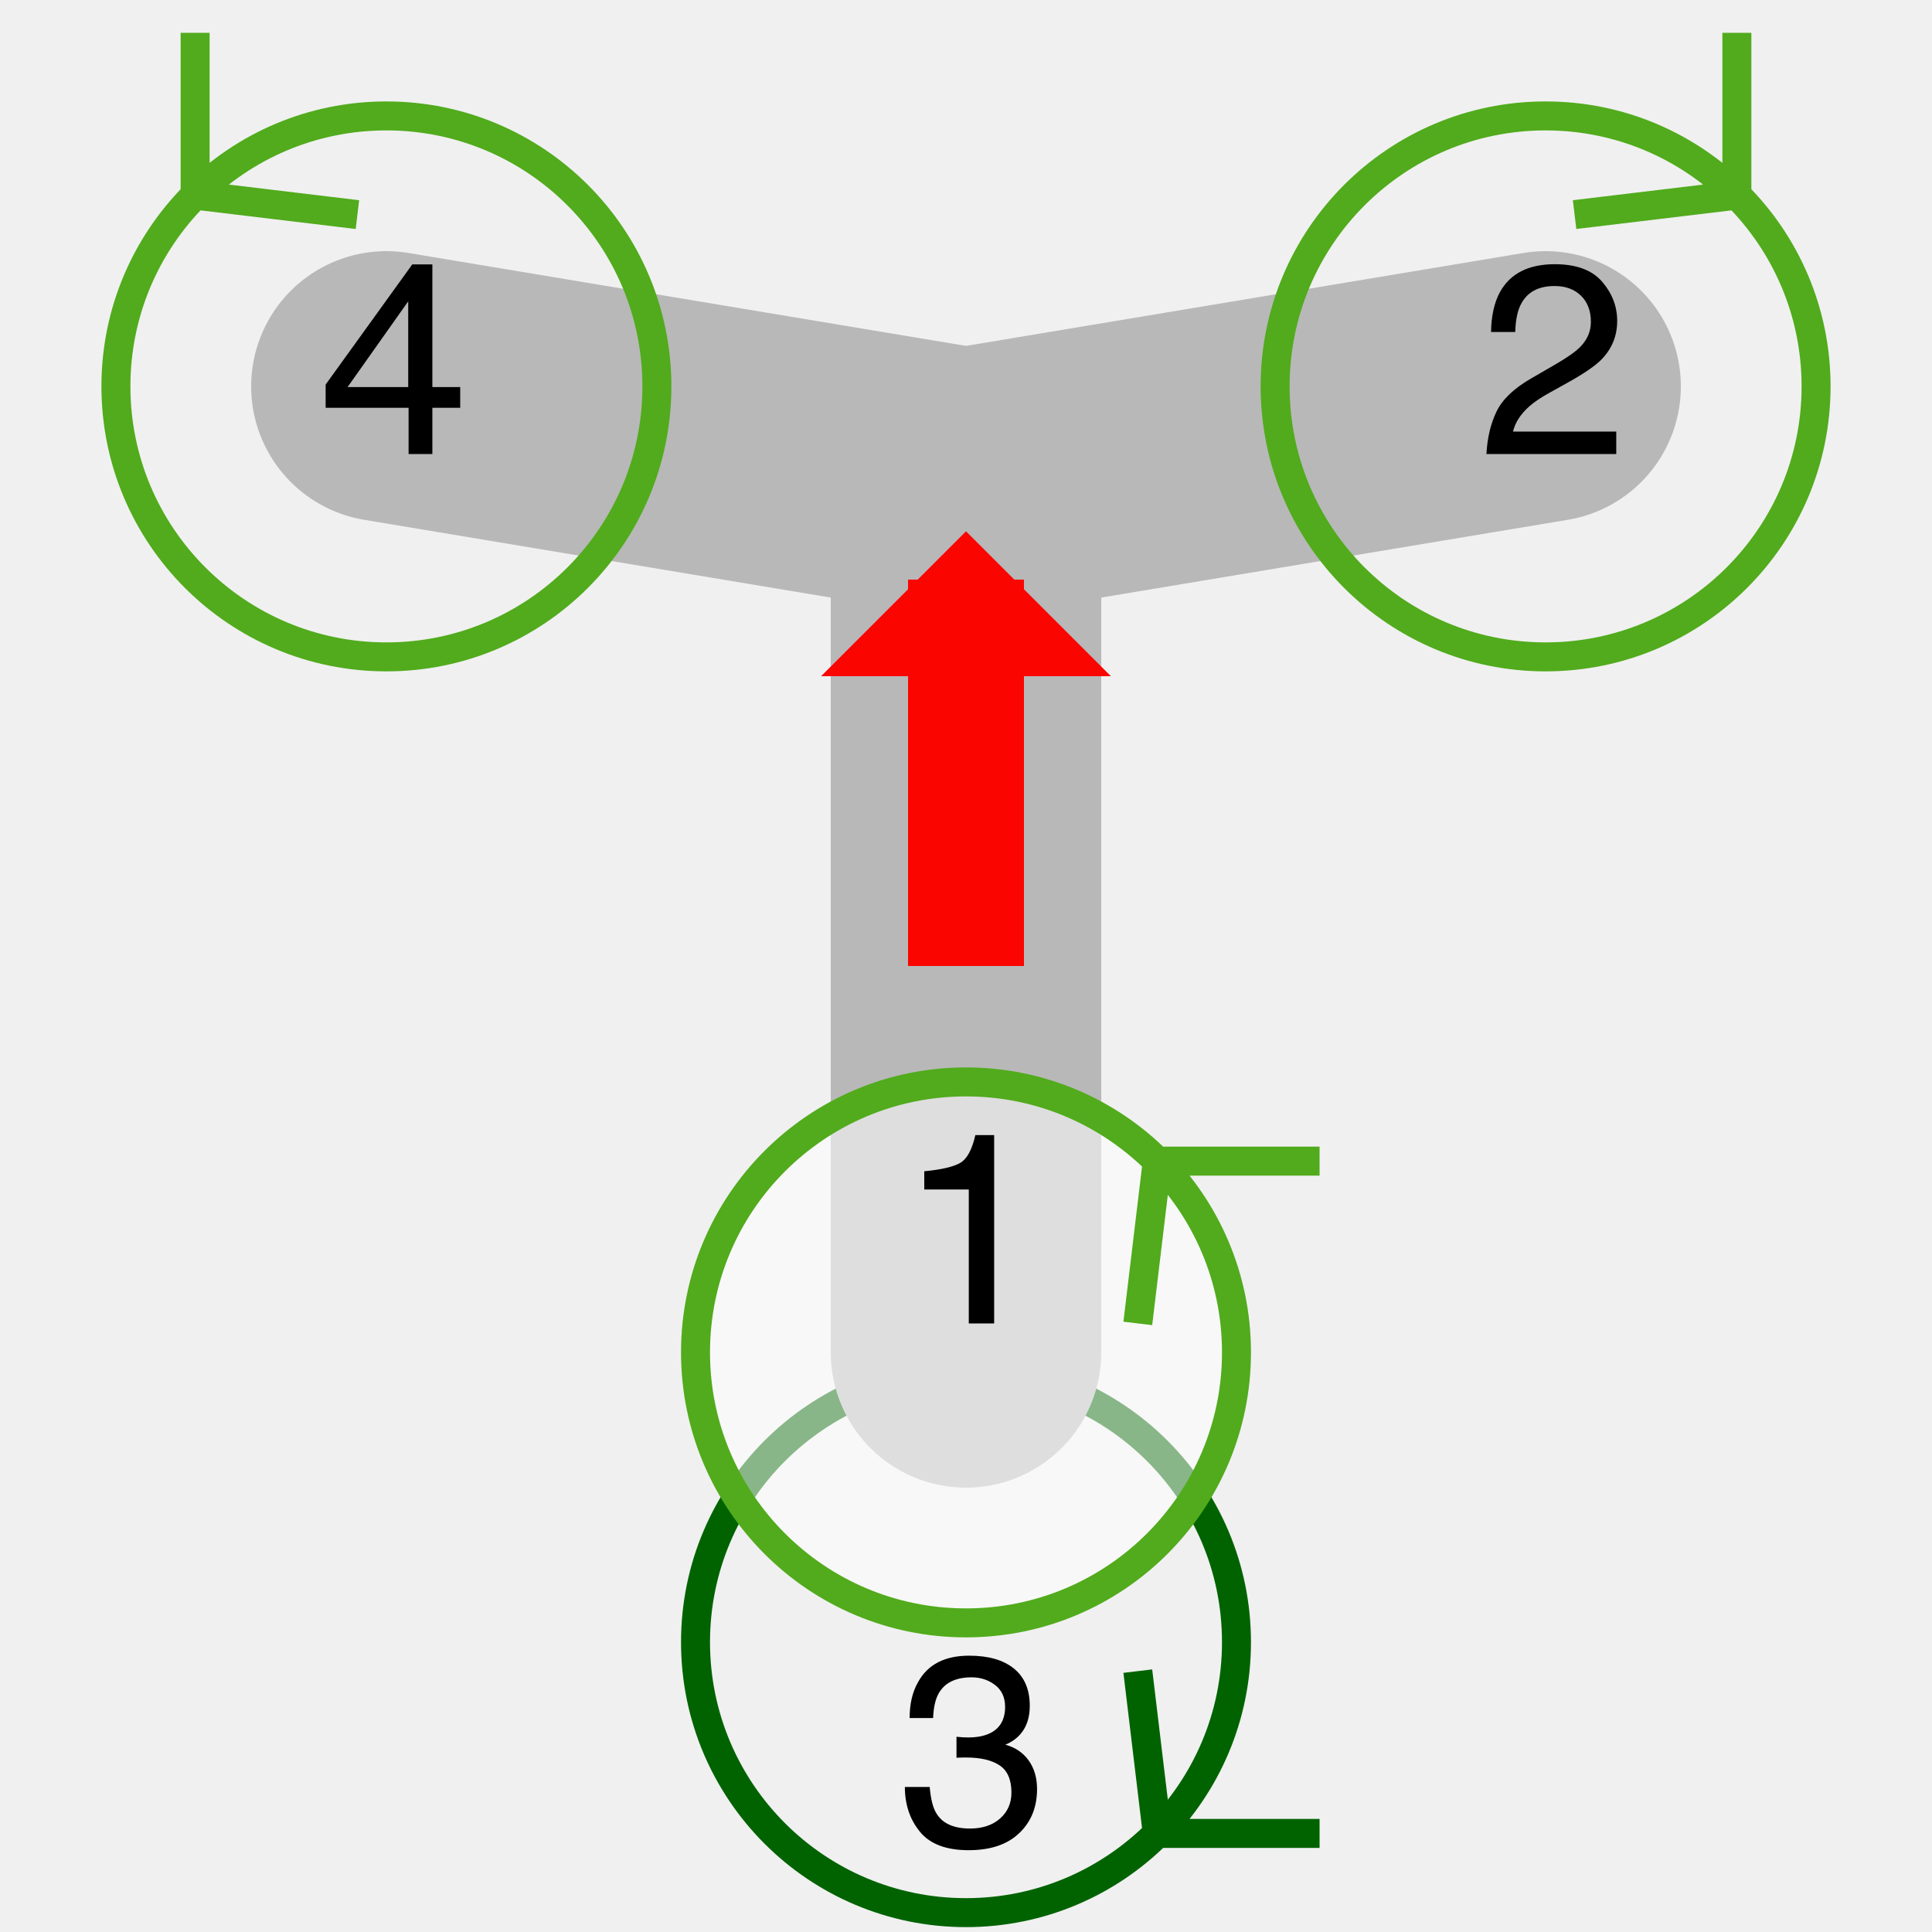
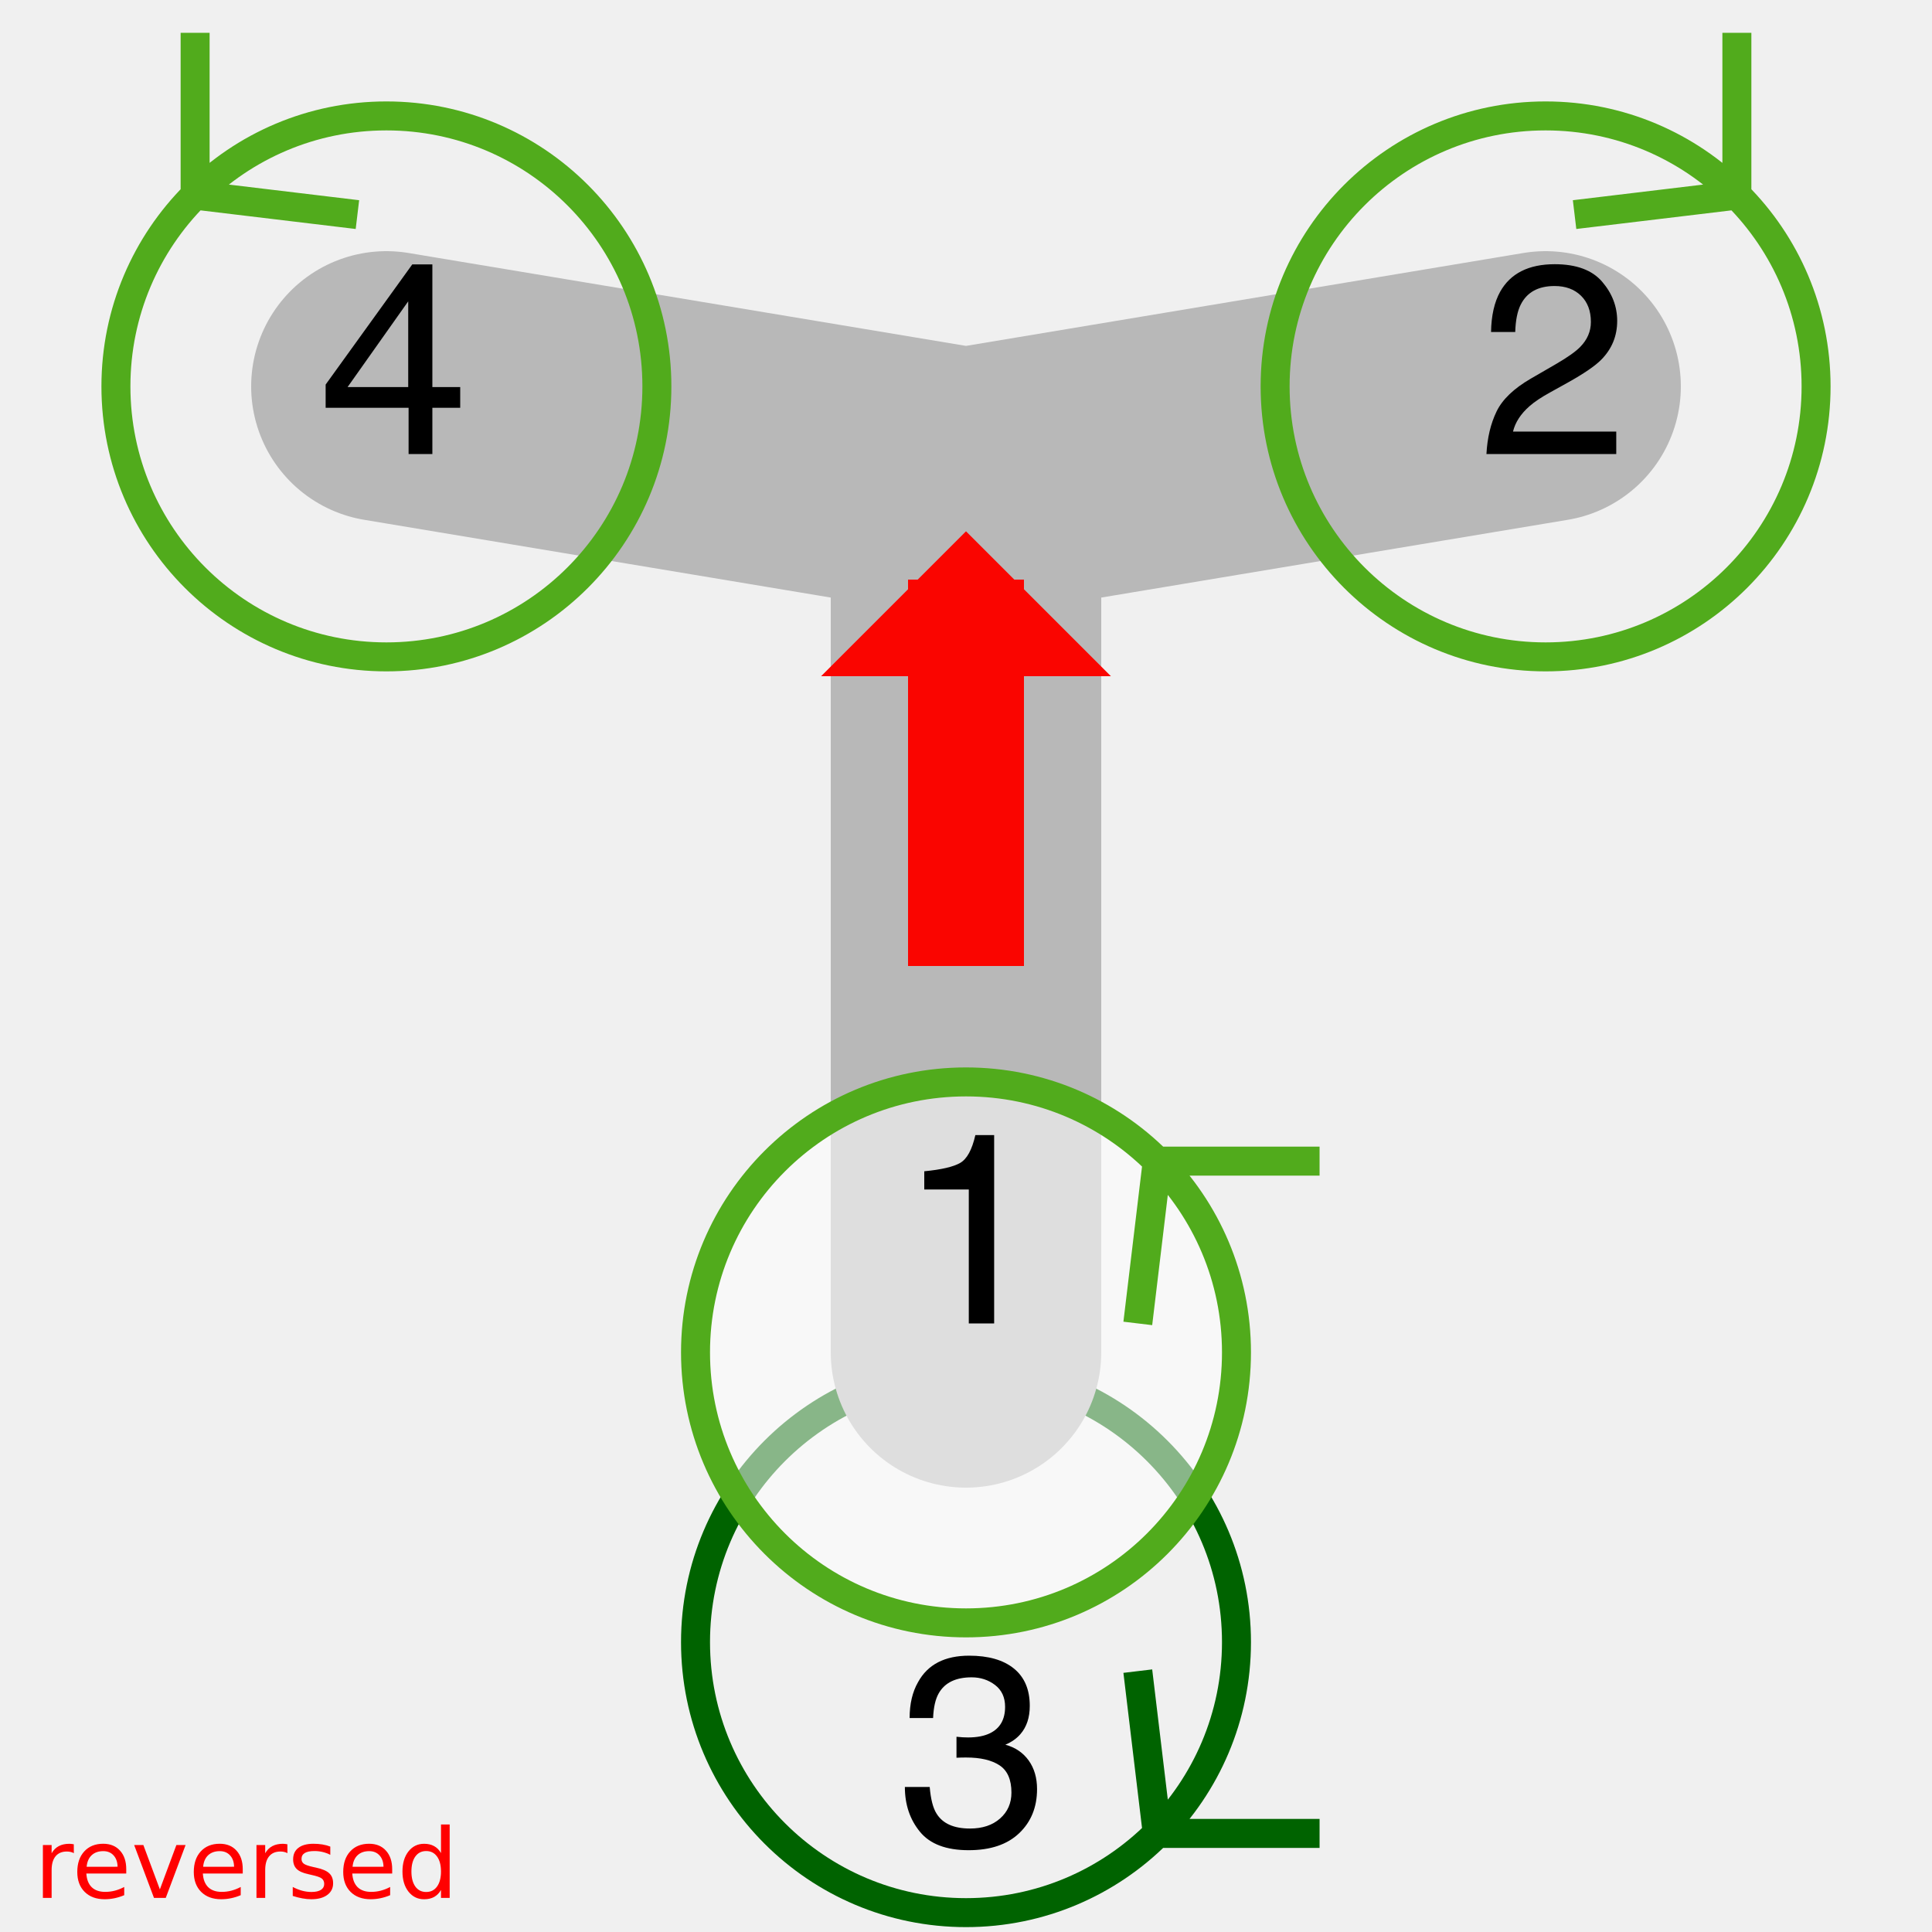
<svg xmlns="http://www.w3.org/2000/svg" xmlns:xlink="http://www.w3.org/1999/xlink" height="200pt" viewBox="0 0 200 200" width="200pt">
-   <symbol id="a" overflow="visible">
+   <symbol id="glyph0-1" overflow="visible">
    <path d="m2.234-1.375c-1.043-1.27-1.562-2.816-1.562-4.641h2.57c.109 1.266.344 2.188.711 2.762.637 1.031 1.789 1.543 3.457 1.543 1.293 0 2.332-.344 3.117-1.039.785-.691 1.176-1.586 1.176-2.68 0-1.348-.414-2.289-1.238-2.828-.824-.539-1.969-.805-3.438-.805-.164 0-.332 0-.5.004-.168.004-.34.012-.512.02v-2.172c.254.027.469.047.641.055.176.008.363.016.562.016.922 0 1.676-.148 2.27-.438 1.039-.512 1.559-1.422 1.559-2.734 0-.977-.348-1.73-1.039-2.258-.691-.527-1.5-.793-2.422-.793-1.641 0-2.773.547-3.402 1.641-.348.602-.543 1.457-.59 2.57h-2.43c0-1.457.289-2.699.875-3.719 1-1.824 2.766-2.734 5.289-2.734 1.996 0 3.539.445 4.633 1.332 1.094.891 1.641 2.176 1.641 3.863 0 1.203-.32 2.18-.969 2.926-.402.465-.922.828-1.559 1.094 1.031.281 1.836.828 2.414 1.633.578.809.867 1.793.867 2.961 0 1.867-.613 3.391-1.848 4.566-1.23 1.176-2.973 1.762-5.234 1.762-2.316 0-3.996-.633-5.039-1.906zm0 0" />
  </symbol>
-   <symbol id="b" overflow="visible">
+   <symbol id="glyph0-2" overflow="visible">
    <path d="m1.922-4.402c.605-1.25 1.789-2.383 3.547-3.402l2.625-1.52c1.176-.684 2-1.266 2.477-1.75.746-.758 1.117-1.621 1.117-2.598 0-1.141-.34-2.043-1.023-2.715-.684-.668-1.594-1.004-2.734-1.004-1.688 0-2.852.637-3.5 1.914-.348.684-.539 1.633-.574 2.844h-2.504c.027-1.703.344-3.094.945-4.172 1.066-1.895 2.949-2.844 5.648-2.844 2.242 0 3.879.609 4.914 1.82s1.551 2.562 1.551 4.047c0 1.566-.551 2.906-1.652 4.02-.641.648-1.785 1.43-3.434 2.352l-1.871 1.039c-.895.492-1.598.961-2.109 1.41-.91.793-1.484 1.672-1.719 2.637h10.688v2.324h-13.438c.09-1.688.441-3.152 1.047-4.402zm0 0" />
  </symbol>
-   <symbol id="c" overflow="visible">
+   <symbol id="glyph0-3" overflow="visible">
    <path d="m9.258-6.93v-8.875l-6.277 8.875zm.039 6.93v-4.785h-8.586v-2.406l8.969-12.441h2.078v12.703h2.883v2.145h-2.883v4.785zm0 0" />
  </symbol>
-   <symbol id="d" overflow="visible">
+   <symbol id="glyph0-4" overflow="visible">
    <path d="m2.68-13.863v-1.887c1.777-.172 3.016-.461 3.719-.867.703-.406 1.227-1.367 1.57-2.879h1.945v19.496h-2.625v-13.863zm0 0" />
  </symbol>
-   <path d="m100 197.995c-15.465 0-28-12.535-28-28s12.535-28 28-28 28 12.535 28 28-12.535 28-28 28m19.801-8.199h16.801m-16.801 0-2.016-16.801" fill="none" stroke="#006300" stroke-miterlimit="10" stroke-width="3" />
-   <use height="100%" width="100%" x="93" xlink:href="#a" y="191" />
-   <path d="m100 50-60-10m60 10 60-10m-60 10v90" style="fill:none;stroke:#b8b8b8;stroke-width:28;stroke-linecap:round;stroke-linejoin:round;stroke-miterlimit:10" />
-   <path d="m40 12c15.465 0 28 12.535 28 28s-12.535 28-28 28c-15.465 0-28-12.535-28-28 0-15.465 12.535-28 28-28m-19.801 8.199 16.801 2.016m-16.801-2.016v-16.801" fill="none" stroke="#51ab1c" stroke-miterlimit="10" stroke-width="3" />
-   <use height="100%" width="100%" x="153" xlink:href="#b" y="47" />
-   <path d="m160 68c-15.465 0-28-12.535-28-28 0-15.465 12.535-28 28-28s28 12.535 28 28c0 15.465-12.535 28-28 28m19.801-47.801-16.801 2.016m16.801-2.016v-16.801" fill="none" stroke="#51ab1c" stroke-miterlimit="10" stroke-width="3" />
-   <use height="100%" width="100%" x="33" xlink:href="#c" y="47" />
-   <path d="m128 140c0 15.465-12.535 28-28 28-15.465 0-28-12.535-28-28s12.535-28 28-28c15.465 0 28 12.535 28 28" fill="#fff" fill-opacity=".533" />
-   <use height="100%" width="100%" x="93" xlink:href="#d" y="137" />
-   <path d="m100 60v40" fill="none" stroke="#fa0500" stroke-linejoin="bevel" stroke-miterlimit="10" stroke-width="12" />
-   <path d="m100 55-15 15h30z" fill="#fa0500" />
-   <path d="m100 112c15.465 0 28 12.535 28 28s-12.535 28-28 28-28-12.535-28-28 12.535-28 28-28m19.801 8.199h16.801m-16.801 0-2.016 16.801" fill="none" stroke="#51ab1c" stroke-miterlimit="10" stroke-width="3" />
+   <g>
+     <g>
+       <path d="m100 197.995c-15.465 0-28-12.535-28-28s12.535-28 28-28 28 12.535 28 28-12.535 28-28 28m19.801-8.199h16.801m-16.801 0-2.016-16.801" fill="none" stroke="#006300" stroke-miterlimit="10" stroke-width="3" />
+       <g>
+         <use height="100%" width="100%" x="93" xlink:href="#glyph0-1" y="191" />
+       </g>
+       <path d="m100 50-60-10m60 10 60-10m-60 10v90" style="fill:none;stroke:#b8b8b8;stroke-width:28;stroke-linecap:round;stroke-linejoin:round;stroke-miterlimit:10" />
+       <path d="m40 12c15.465 0 28 12.535 28 28s-12.535 28-28 28c-15.465 0-28-12.535-28-28 0-15.465 12.535-28 28-28m-19.801 8.199 16.801 2.016m-16.801-2.016v-16.801" fill="none" stroke="#51ab1c" stroke-miterlimit="10" stroke-width="3" />
+       <g>
+         <use height="100%" width="100%" x="153" xlink:href="#glyph0-2" y="47" />
+       </g>
+       <path d="m160 68c-15.465 0-28-12.535-28-28 0-15.465 12.535-28 28-28s28 12.535 28 28c0 15.465-12.535 28-28 28m19.801-47.801-16.801 2.016m16.801-2.016v-16.801" fill="none" stroke="#51ab1c" stroke-miterlimit="10" stroke-width="3" />
+       <g>
+         <use height="100%" width="100%" x="33" xlink:href="#glyph0-3" y="47" />
+       </g>
+       <path d="m128 140c0 15.465-12.535 28-28 28-15.465 0-28-12.535-28-28s12.535-28 28-28c15.465 0 28 12.535 28 28" fill="#fff" fill-opacity=".533" />
+       <g>
+         <use height="100%" width="100%" x="93" xlink:href="#glyph0-4" y="137" />
+       </g>
+       <path d="m100 60v40" fill="none" stroke="#fa0500" stroke-linejoin="bevel" stroke-miterlimit="10" stroke-width="12" />
+       <path d="m100 55-15 15h30z" fill="#fa0500" />
+       <path d="m100 112c15.465 0 28 12.535 28 28s-12.535 28-28 28-28-12.535-28-28 12.535-28 28-28m19.801 8.199h16.801m-16.801 0-2.016 16.801" fill="none" stroke="#51ab1c" stroke-miterlimit="10" stroke-width="3" />
+     </g>
+     <g fill="#f00">
+       <path d="m7.644 191.839q-.151-.088-.332-.127-.176-.044-.391-.044-.762 0-1.172.498-.405.493-.405 1.421v2.881h-.903v-5.469h.903v.85q.283-.498.737-.737.454-.244 1.104-.244.093 0 .205.015.112.01.249.034l.005.923z" />
+       <path d="m13.069 193.509v.439h-4.131q.059.928.557 1.416.503.483 1.396.483.518 0 1.001-.127.488-.127.967-.381v.85q-.483.205-.991.312-.508.107-1.03.107-1.309 0-2.075-.762-.762-.762-.762-2.061 0-1.343.723-2.129.728-.791 1.958-.791 1.104 0 1.743.713.645.708.645 1.929zm-.898-.264q-.01-.737-.415-1.177-.4-.439-1.064-.439-.752 0-1.206.425-.449.425-.518 1.196l3.203-.005z" />
+       <path d="m13.889 190.999h.952l1.709 4.59 1.709-4.59h.952l-2.051 5.469h-1.221z" />
+       <path d="m25.129 193.509v.439h-4.131q.059.928.557 1.416.503.483 1.396.483.518 0 1.001-.127.488-.127.967-.381v.85q-.483.205-.991.312-.508.107-1.03.107-1.309 0-2.075-.762-.762-.762-.762-2.061 0-1.343.723-2.129.728-.791 1.958-.791 1.104 0 1.743.713.645.708.645 1.929zm-.898-.264q-.01-.737-.415-1.177-.4-.439-1.064-.439-.752 0-1.206.425-.449.425-.518 1.196l3.203-.005z" />
+       <path d="m29.753 191.839q-.151-.088-.332-.127-.176-.044-.391-.044-.762 0-1.172.498-.405.493-.405 1.421v2.881h-.903v-5.469h.903v.85q.283-.498.737-.737.454-.244 1.104-.244.093 0 .205.015.112.01.249.034l.005.923z" />
+       <path d="m34.192 191.16v.85q-.381-.195-.791-.293-.41-.098-.85-.098-.669 0-1.006.205-.332.205-.332.615 0 .312.239.493.239.176.962.337l.308.068q.957.205 1.357.581.405.371.405 1.04 0 .762-.605 1.206-.601.444-1.655.444-.439 0-.918-.088-.474-.083-1.001-.254v-.928q.498.259.981.391.483.127.957.127.635 0 .977-.215.342-.22.342-.615 0-.366-.249-.562-.244-.195-1.079-.376l-.312-.073q-.835-.176-1.206-.537-.371-.366-.371-1.001 0-.771.547-1.191.547-.42 1.553-.42.498 0 .938.073.439.073.811.22z" />
+       <path d="m40.598 193.509v.439h-4.131q.059.928.557 1.416.503.483 1.396.483.518 0 1.001-.127.488-.127.967-.381v.85q-.483.205-.991.312-.508.107-1.03.107-1.309 0-2.075-.762-.762-.762-.762-2.061 0-1.343.723-2.129.728-.791 1.958-.791 1.104 0 1.743.713.645.708.645 1.929zm-.898-.264q-.01-.737-.415-1.177-.4-.439-1.064-.439-.752 0-1.206.425-.449.425-.518 1.196l3.203-.005z" />
+       <path d="m45.652 191.829v-2.959h.898v7.598h-.898v-.82q-.283.488-.718.728-.43.234-1.035.234-.991 0-1.616-.791-.62-.791-.62-2.08 0-1.289.62-2.08.625-.791 1.616-.791.605 0 1.035.239.435.234.718.723zm-3.062 1.909q0 .991.405 1.558.41.562 1.123.562.713 0 1.123-.562.41-.566.41-1.558 0-.991-.41-1.553-.41-.566-1.123-.566-.713 0-1.123.566-.405.562-.405 1.553z" />
+     </g>
+   </g>
</svg>
